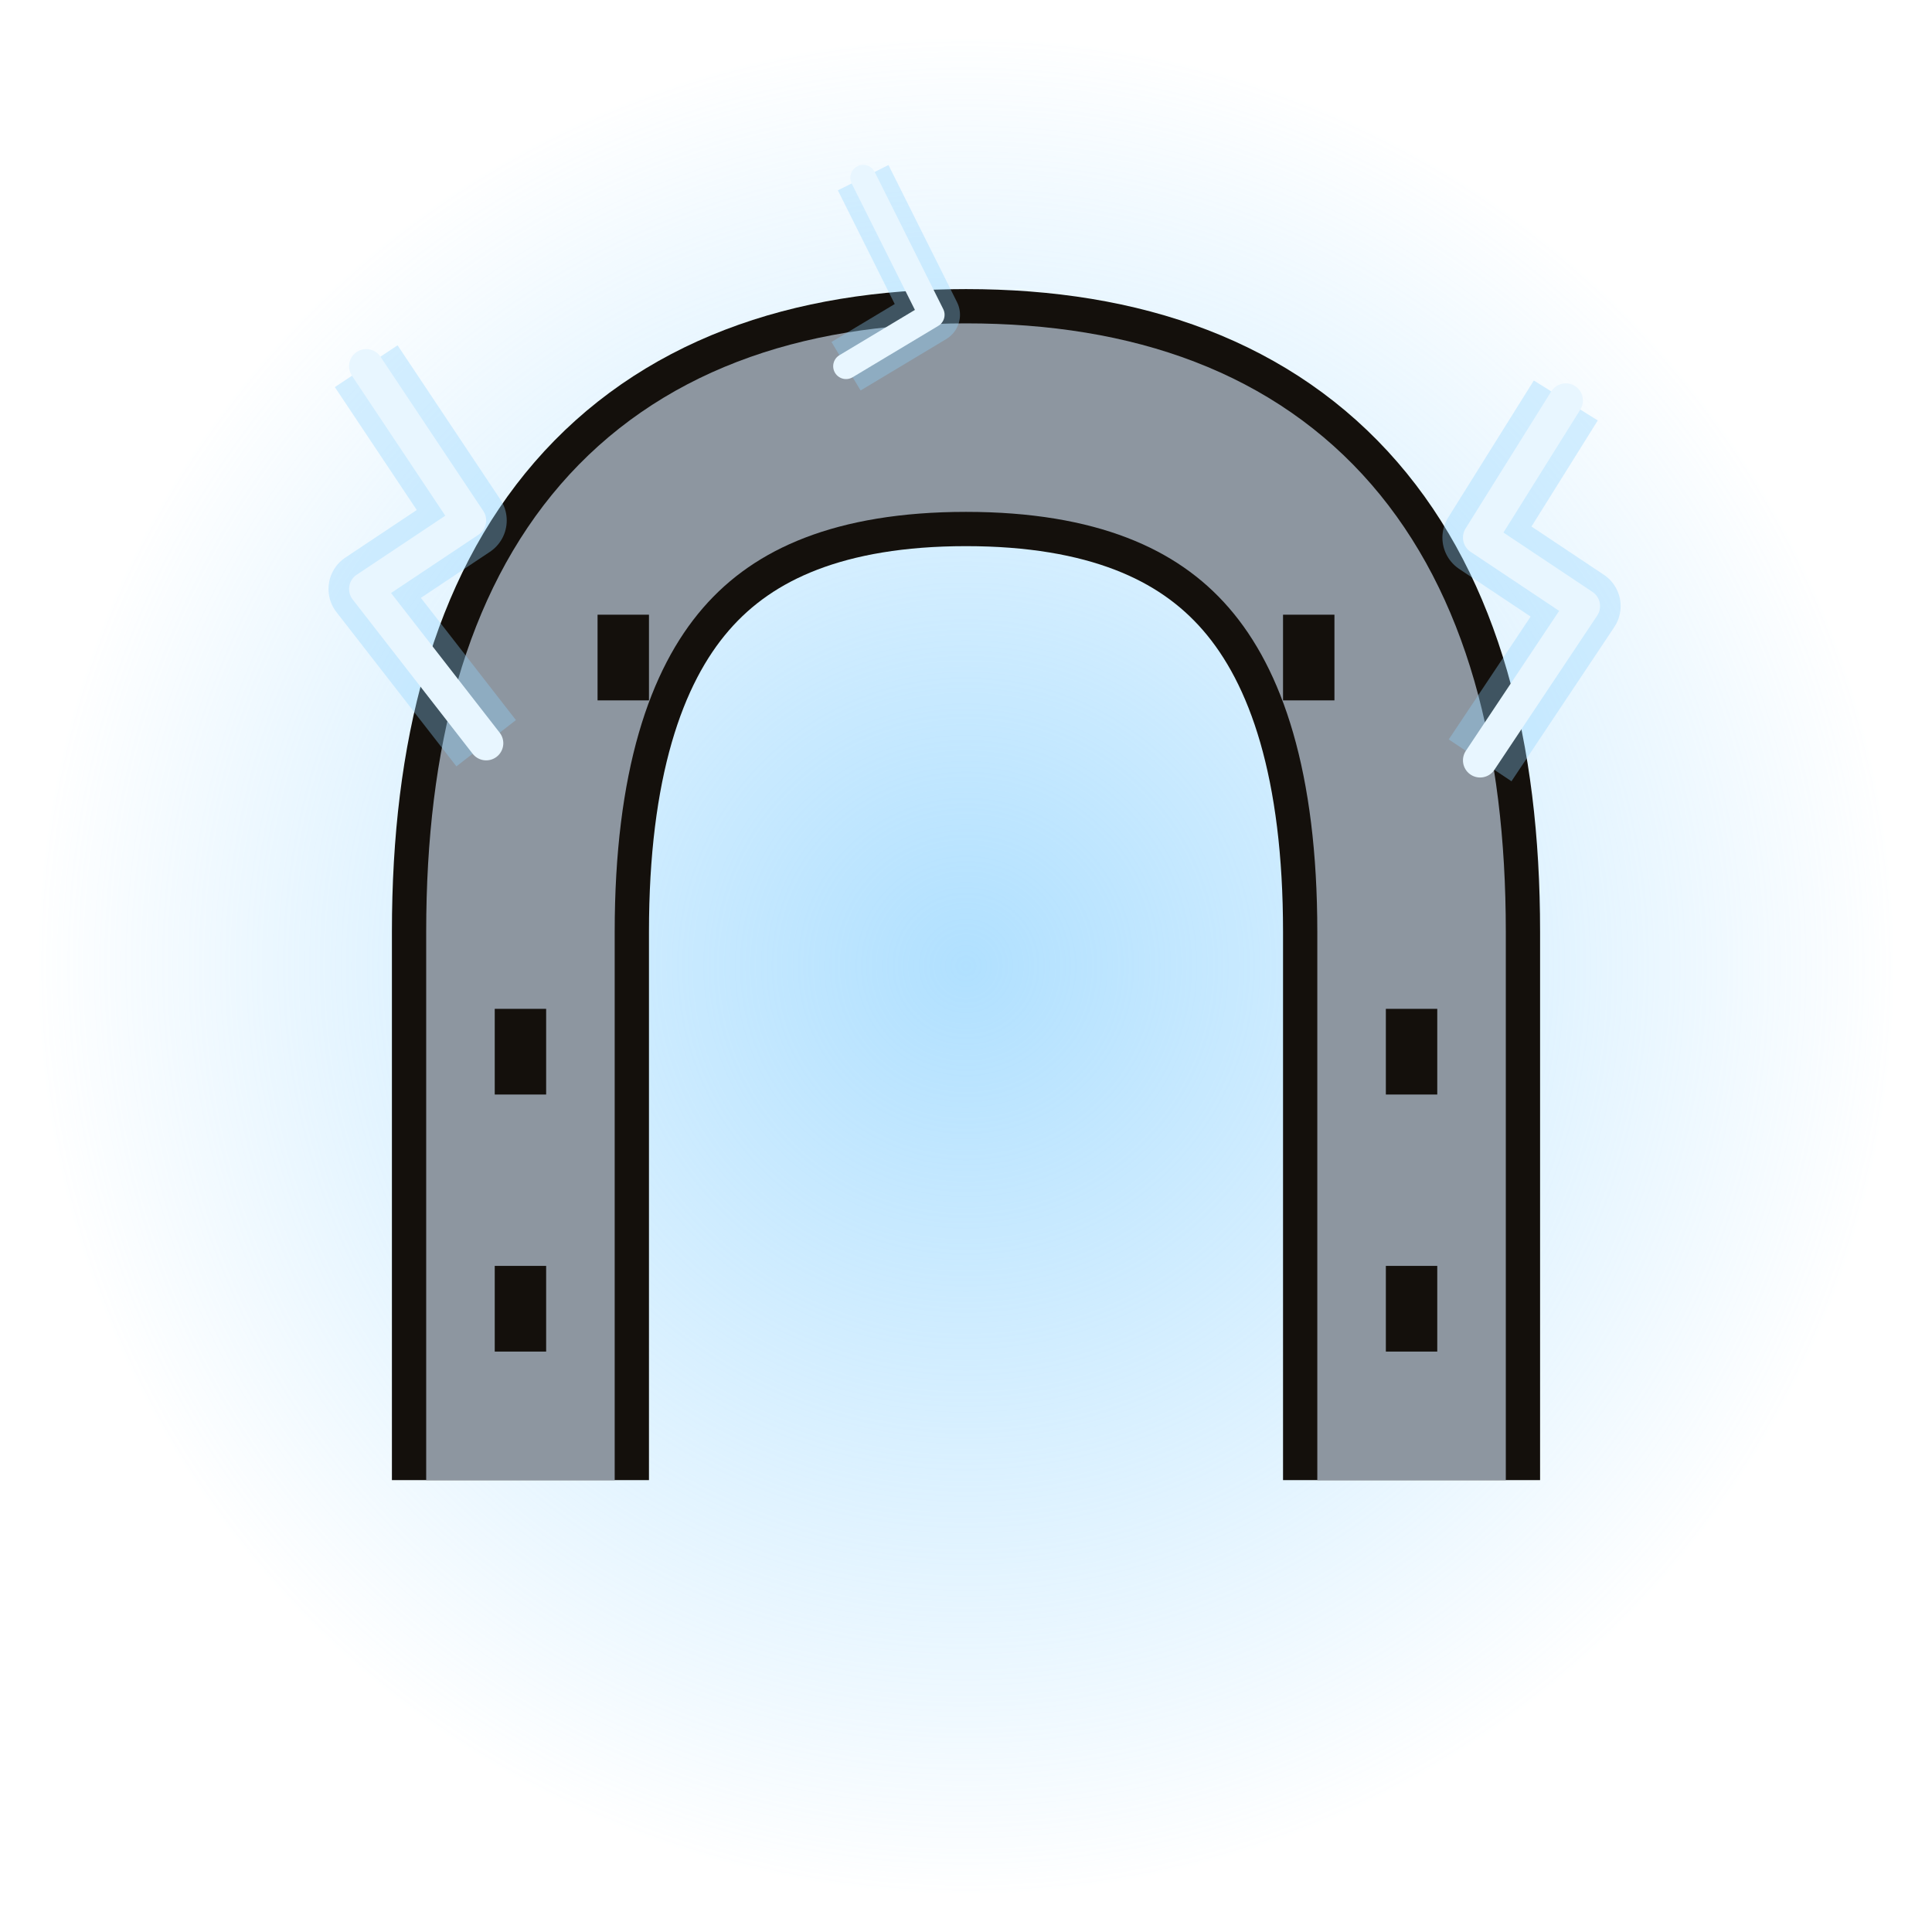
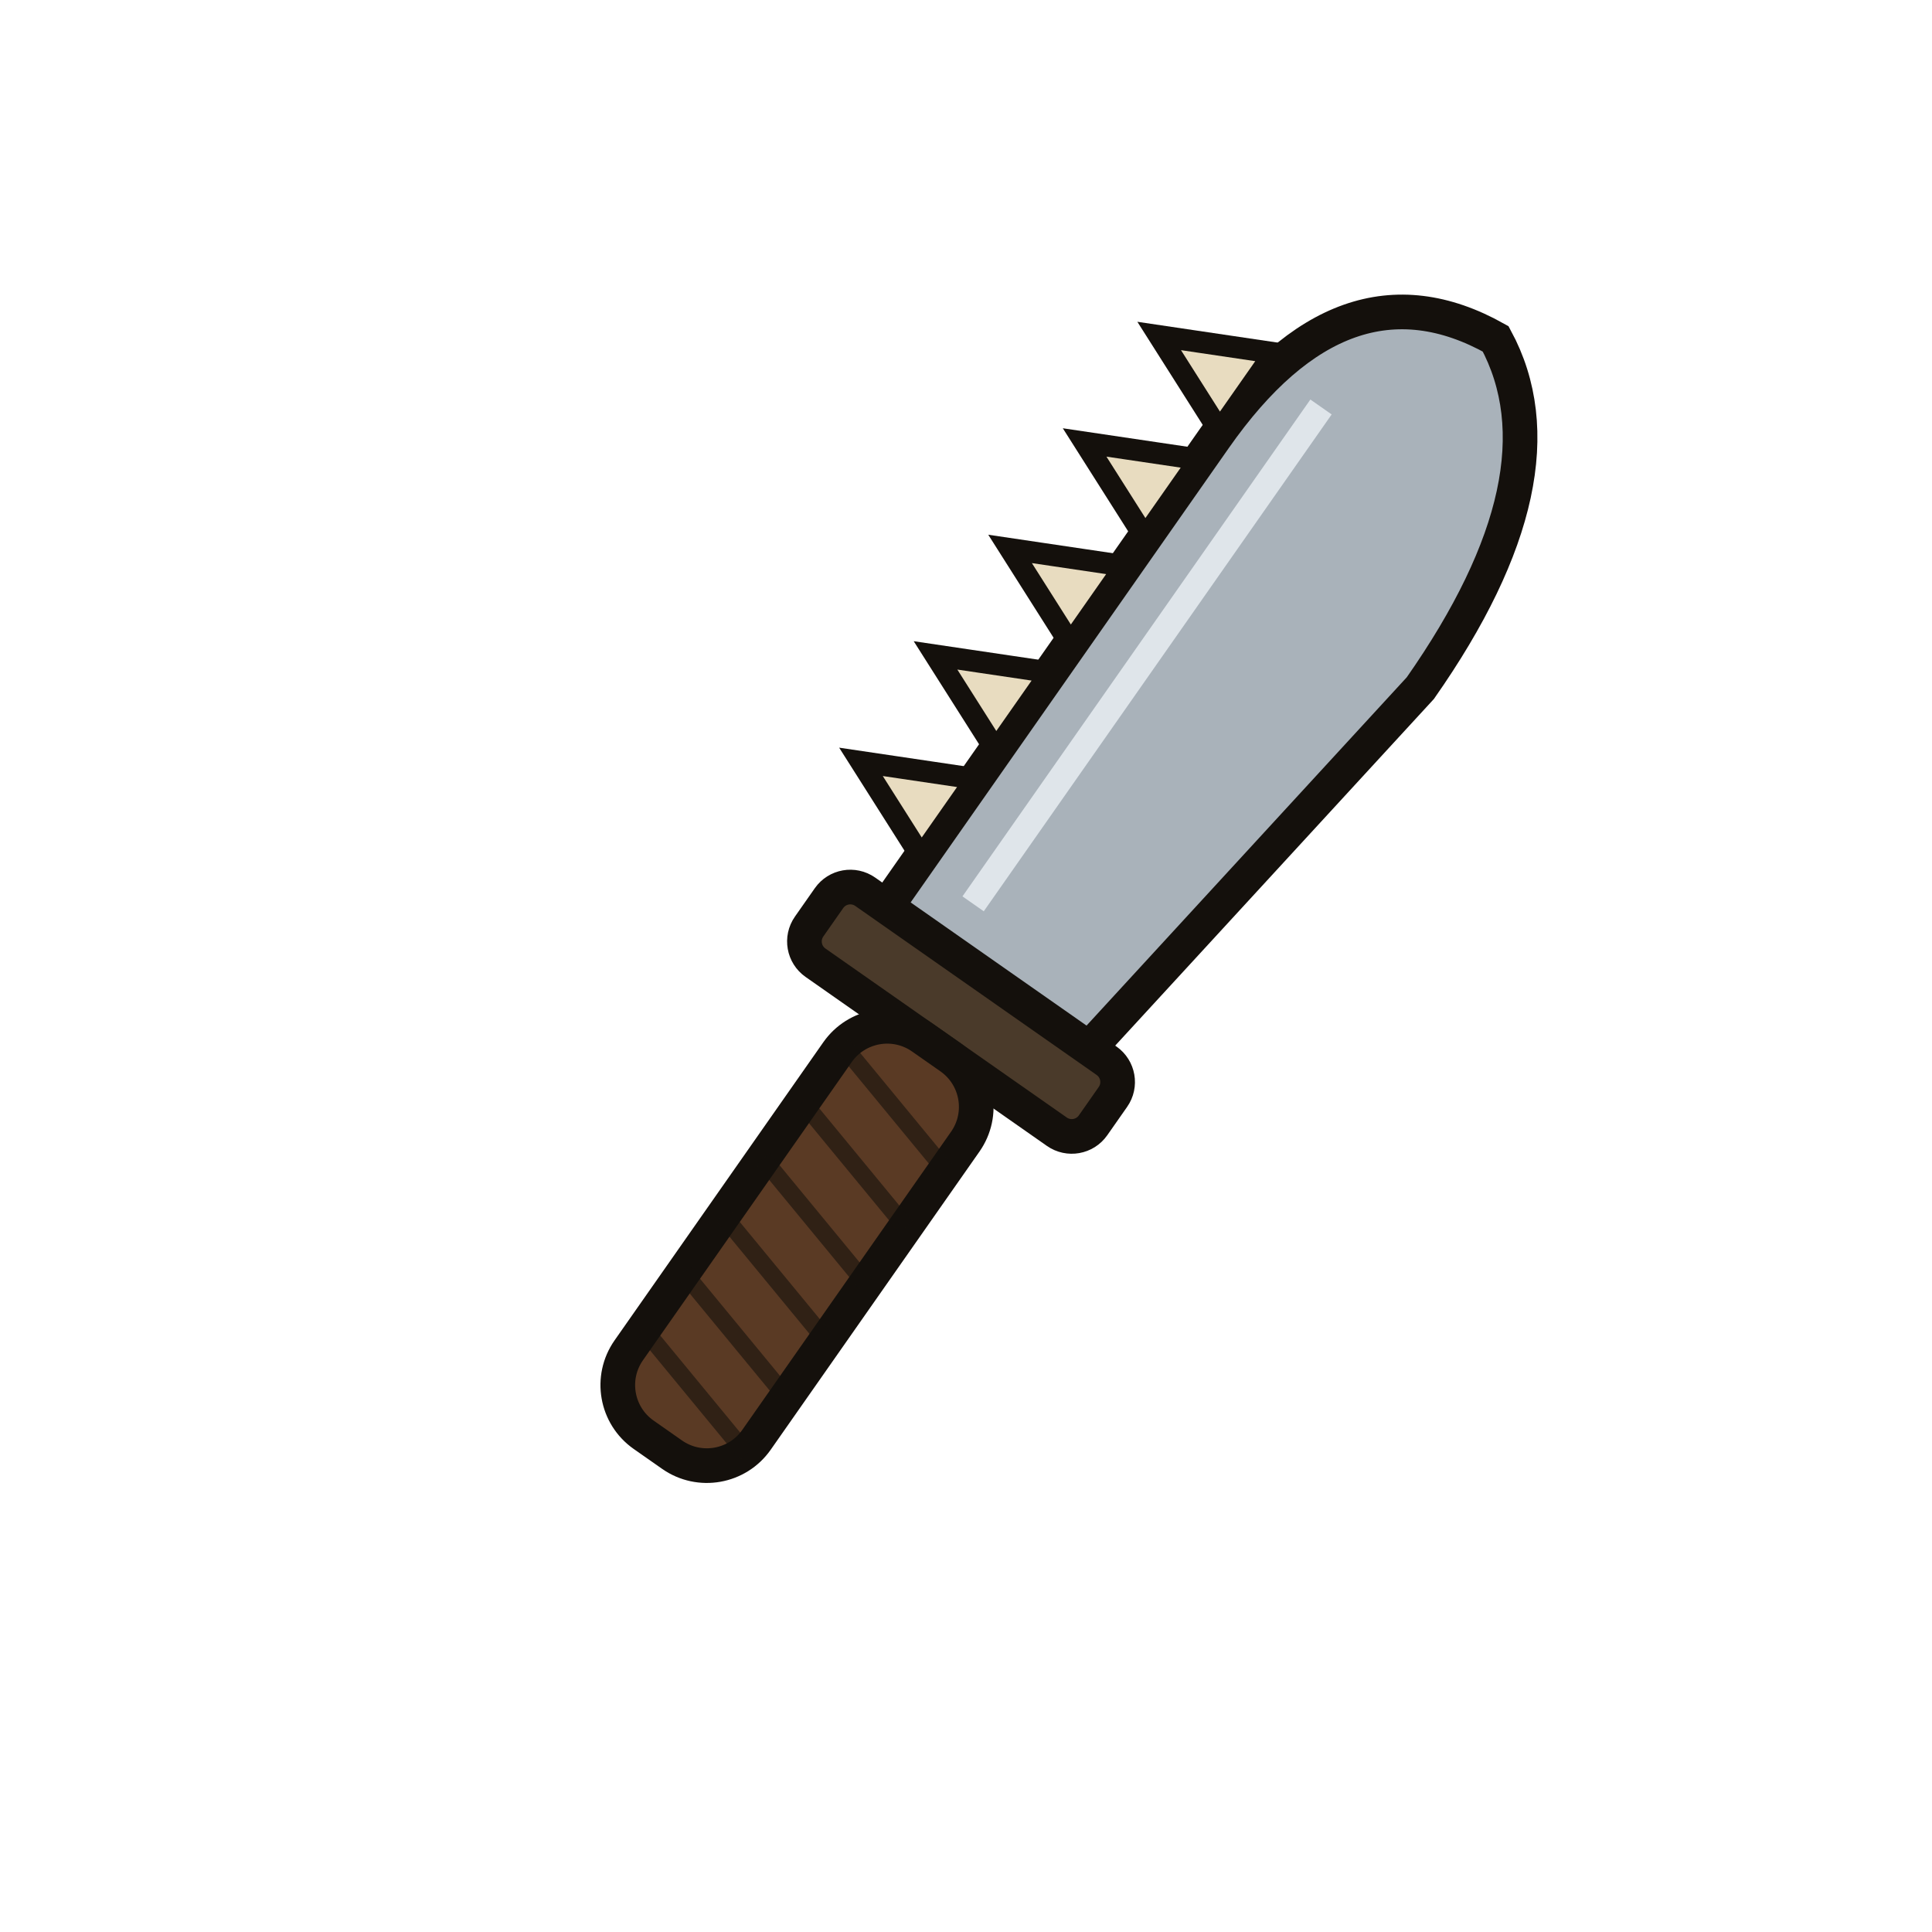
<svg xmlns="http://www.w3.org/2000/svg" viewBox="0 0 200 200" width="200" height="200">
-   <defs>
-     <radialGradient id="glow">
-       <stop offset="0" stop-color="#8fd3ff" stop-opacity="0.7" />
-       <stop offset="1" stop-color="#8fd3ff" stop-opacity="0" />
-     </radialGradient>
-   </defs>
-   <circle cx="100" cy="100" r="96" fill="url(#glow)" />
-   <g transform="translate(100 100) rotate(0) scale(0.887)">
-     <path d="M-52,60 L-52,-4 Q-52,-64 0,-64 Q52,-64 52,-4 L52,60" fill="none" stroke="#14100c" stroke-width="30" />
-     <path d="M-52,60 L-52,-4 Q-52,-64 0,-64 Q52,-64 52,-4 L52,60" fill="none" stroke="#8d96a0" stroke-width="22" />
-     <rect x="-55" y="35" width="6" height="10" fill="#14100c" />
-     <rect x="-55" y="5" width="6" height="10" fill="#14100c" />
-     <rect x="-43" y="-41" width="6" height="10" fill="#14100c" />
-     <rect x="49" y="35" width="6" height="10" fill="#14100c" />
-     <rect x="49" y="5" width="6" height="10" fill="#14100c" />
-     <rect x="37" y="-41" width="6" height="10" fill="#14100c" />
-     <path d="M-70,-70 L-58,-52 L-70,-44 L-56,-26" fill="none" stroke="#8fd3ff" stroke-width="8.8" stroke-opacity="0.35" stroke-linejoin="round" />
-     <path d="M-70,-70 L-58,-52 L-70,-44 L-56,-26" fill="none" stroke="#e8f6ff" stroke-width="4" stroke-linejoin="round" stroke-linecap="round" />
-     <path d="M70,-66 L60,-50 L72,-42 L60,-24" fill="none" stroke="#8fd3ff" stroke-width="8.8" stroke-opacity="0.35" stroke-linejoin="round" />
-     <path d="M70,-66 L60,-50 L72,-42 L60,-24" fill="none" stroke="#e8f6ff" stroke-width="4" stroke-linejoin="round" stroke-linecap="round" />
-     <path d="M-12,-92 L-4,-76 L-14,-70" fill="none" stroke="#8fd3ff" stroke-width="6.6" stroke-opacity="0.35" stroke-linejoin="round" />
-     <path d="M-12,-92 L-4,-76 L-14,-70" fill="none" stroke="#e8f6ff" stroke-width="3" stroke-linejoin="round" stroke-linecap="round" />
+   <defs />
+   <g transform="translate(100 104) rotate(35) scale(0.897)">
+     <path d="M-14,0 L-14,-70 Q-14,-96 6,-98 Q22,-90 22,-60 L14,0 Z" fill="#a9b2ba" stroke="#14100c" stroke-width="4" />
+     <path d="M-6,-10 L-6,-80" stroke="#dfe5ea" stroke-width="3" />
+     <path d="M-14,-82 L-26,-76 L-14,-71 Z" fill="#e8dcc0" stroke="#14100c" stroke-width="2.5" />
+     <path d="M-14,-67 L-26,-61 L-14,-56 Z" fill="#e8dcc0" stroke="#14100c" stroke-width="2.5" />
+     <path d="M-14,-52 L-26,-46 L-14,-41 Z" fill="#e8dcc0" stroke="#14100c" stroke-width="2.5" />
+     <path d="M-14,-37 L-26,-31 L-14,-26 Z" fill="#e8dcc0" stroke="#14100c" stroke-width="2.5" />
+     <path d="M-14,-22 L-26,-16 L-14,-11 Z" fill="#e8dcc0" stroke="#14100c" stroke-width="2.5" />
+     <rect x="-20" y="-4" width="40" height="10" rx="3" fill="#4a3a2a" stroke="#14100c" stroke-width="4" />
+     <rect x="-9" y="6" width="18" height="56" rx="7" fill="#5a3a24" stroke="#14100c" stroke-width="4" />
+     <path d="M-9,12 L9,17" stroke="#14100c" stroke-width="2" opacity="0.6" />
+     <path d="M-9,20 L9,25" stroke="#14100c" stroke-width="2" opacity="0.6" />
+     <path d="M-9,28 L9,33" stroke="#14100c" stroke-width="2" opacity="0.6" />
+     <path d="M-9,36 L9,41" stroke="#14100c" stroke-width="2" opacity="0.6" />
+     <path d="M-9,44 L9,49" stroke="#14100c" stroke-width="2" opacity="0.6" />
+     <path d="M-9,52 L9,57" stroke="#14100c" stroke-width="2" opacity="0.6" />
  </g>
</svg>
